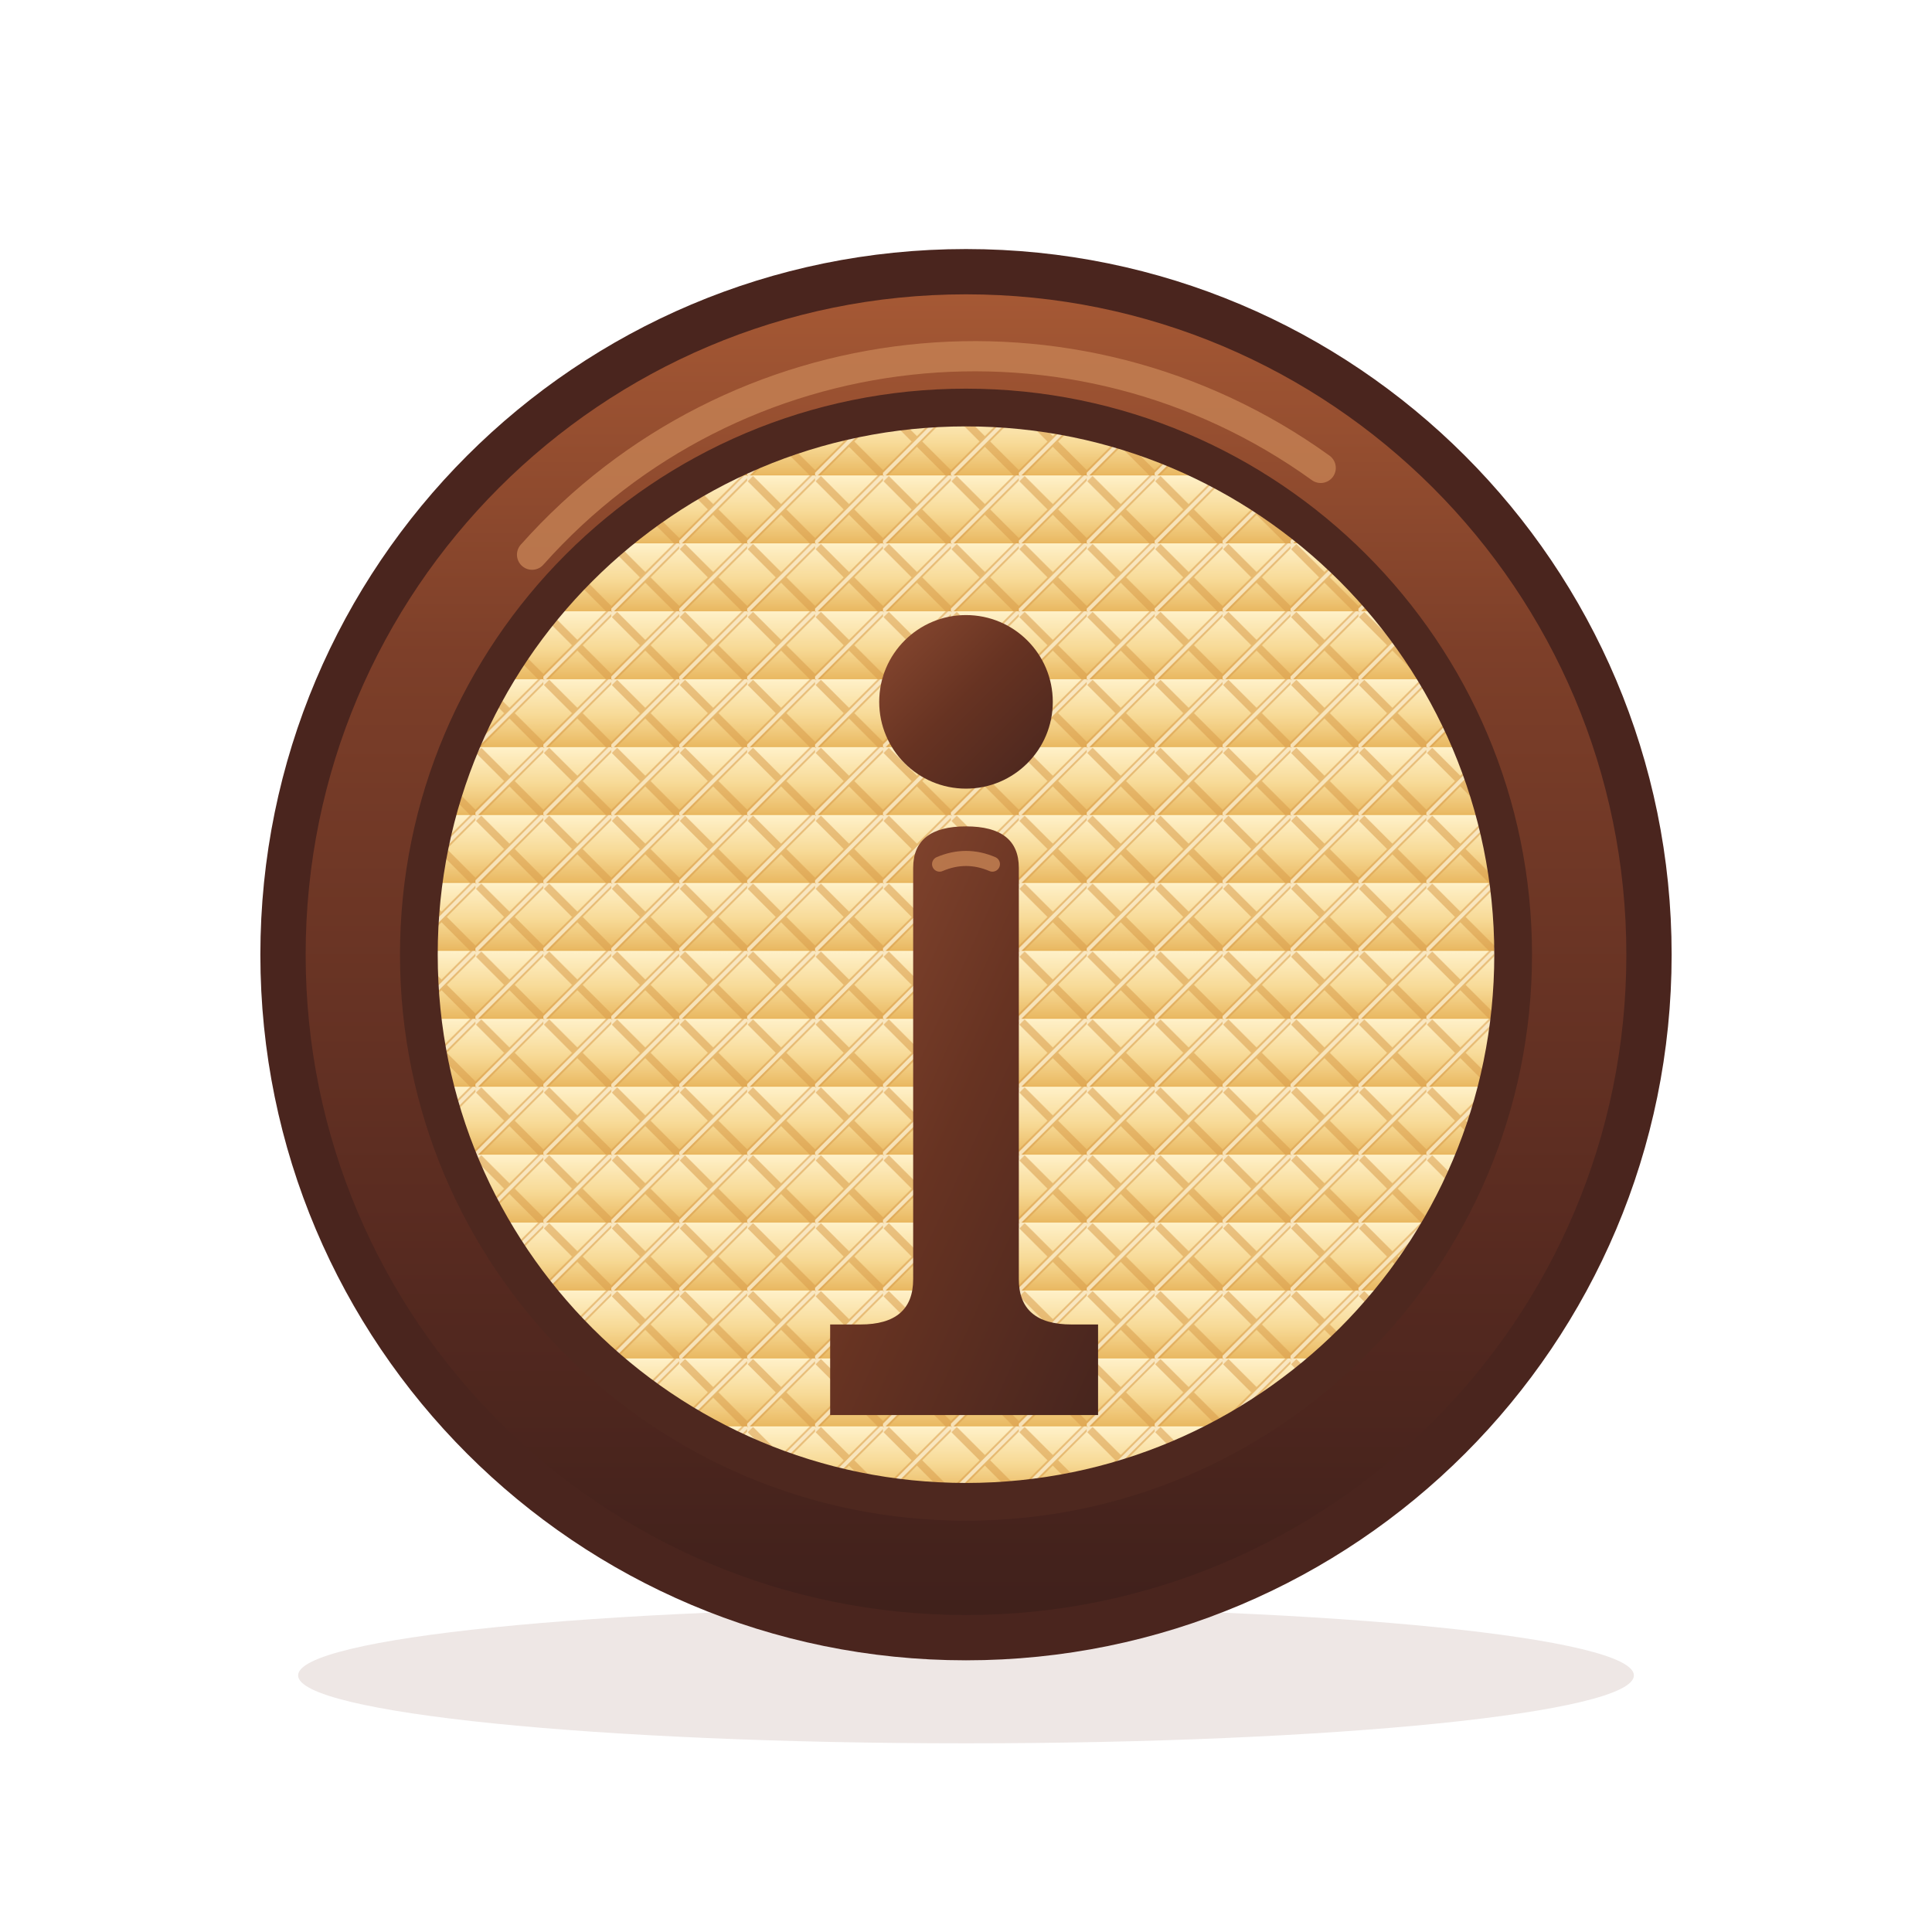
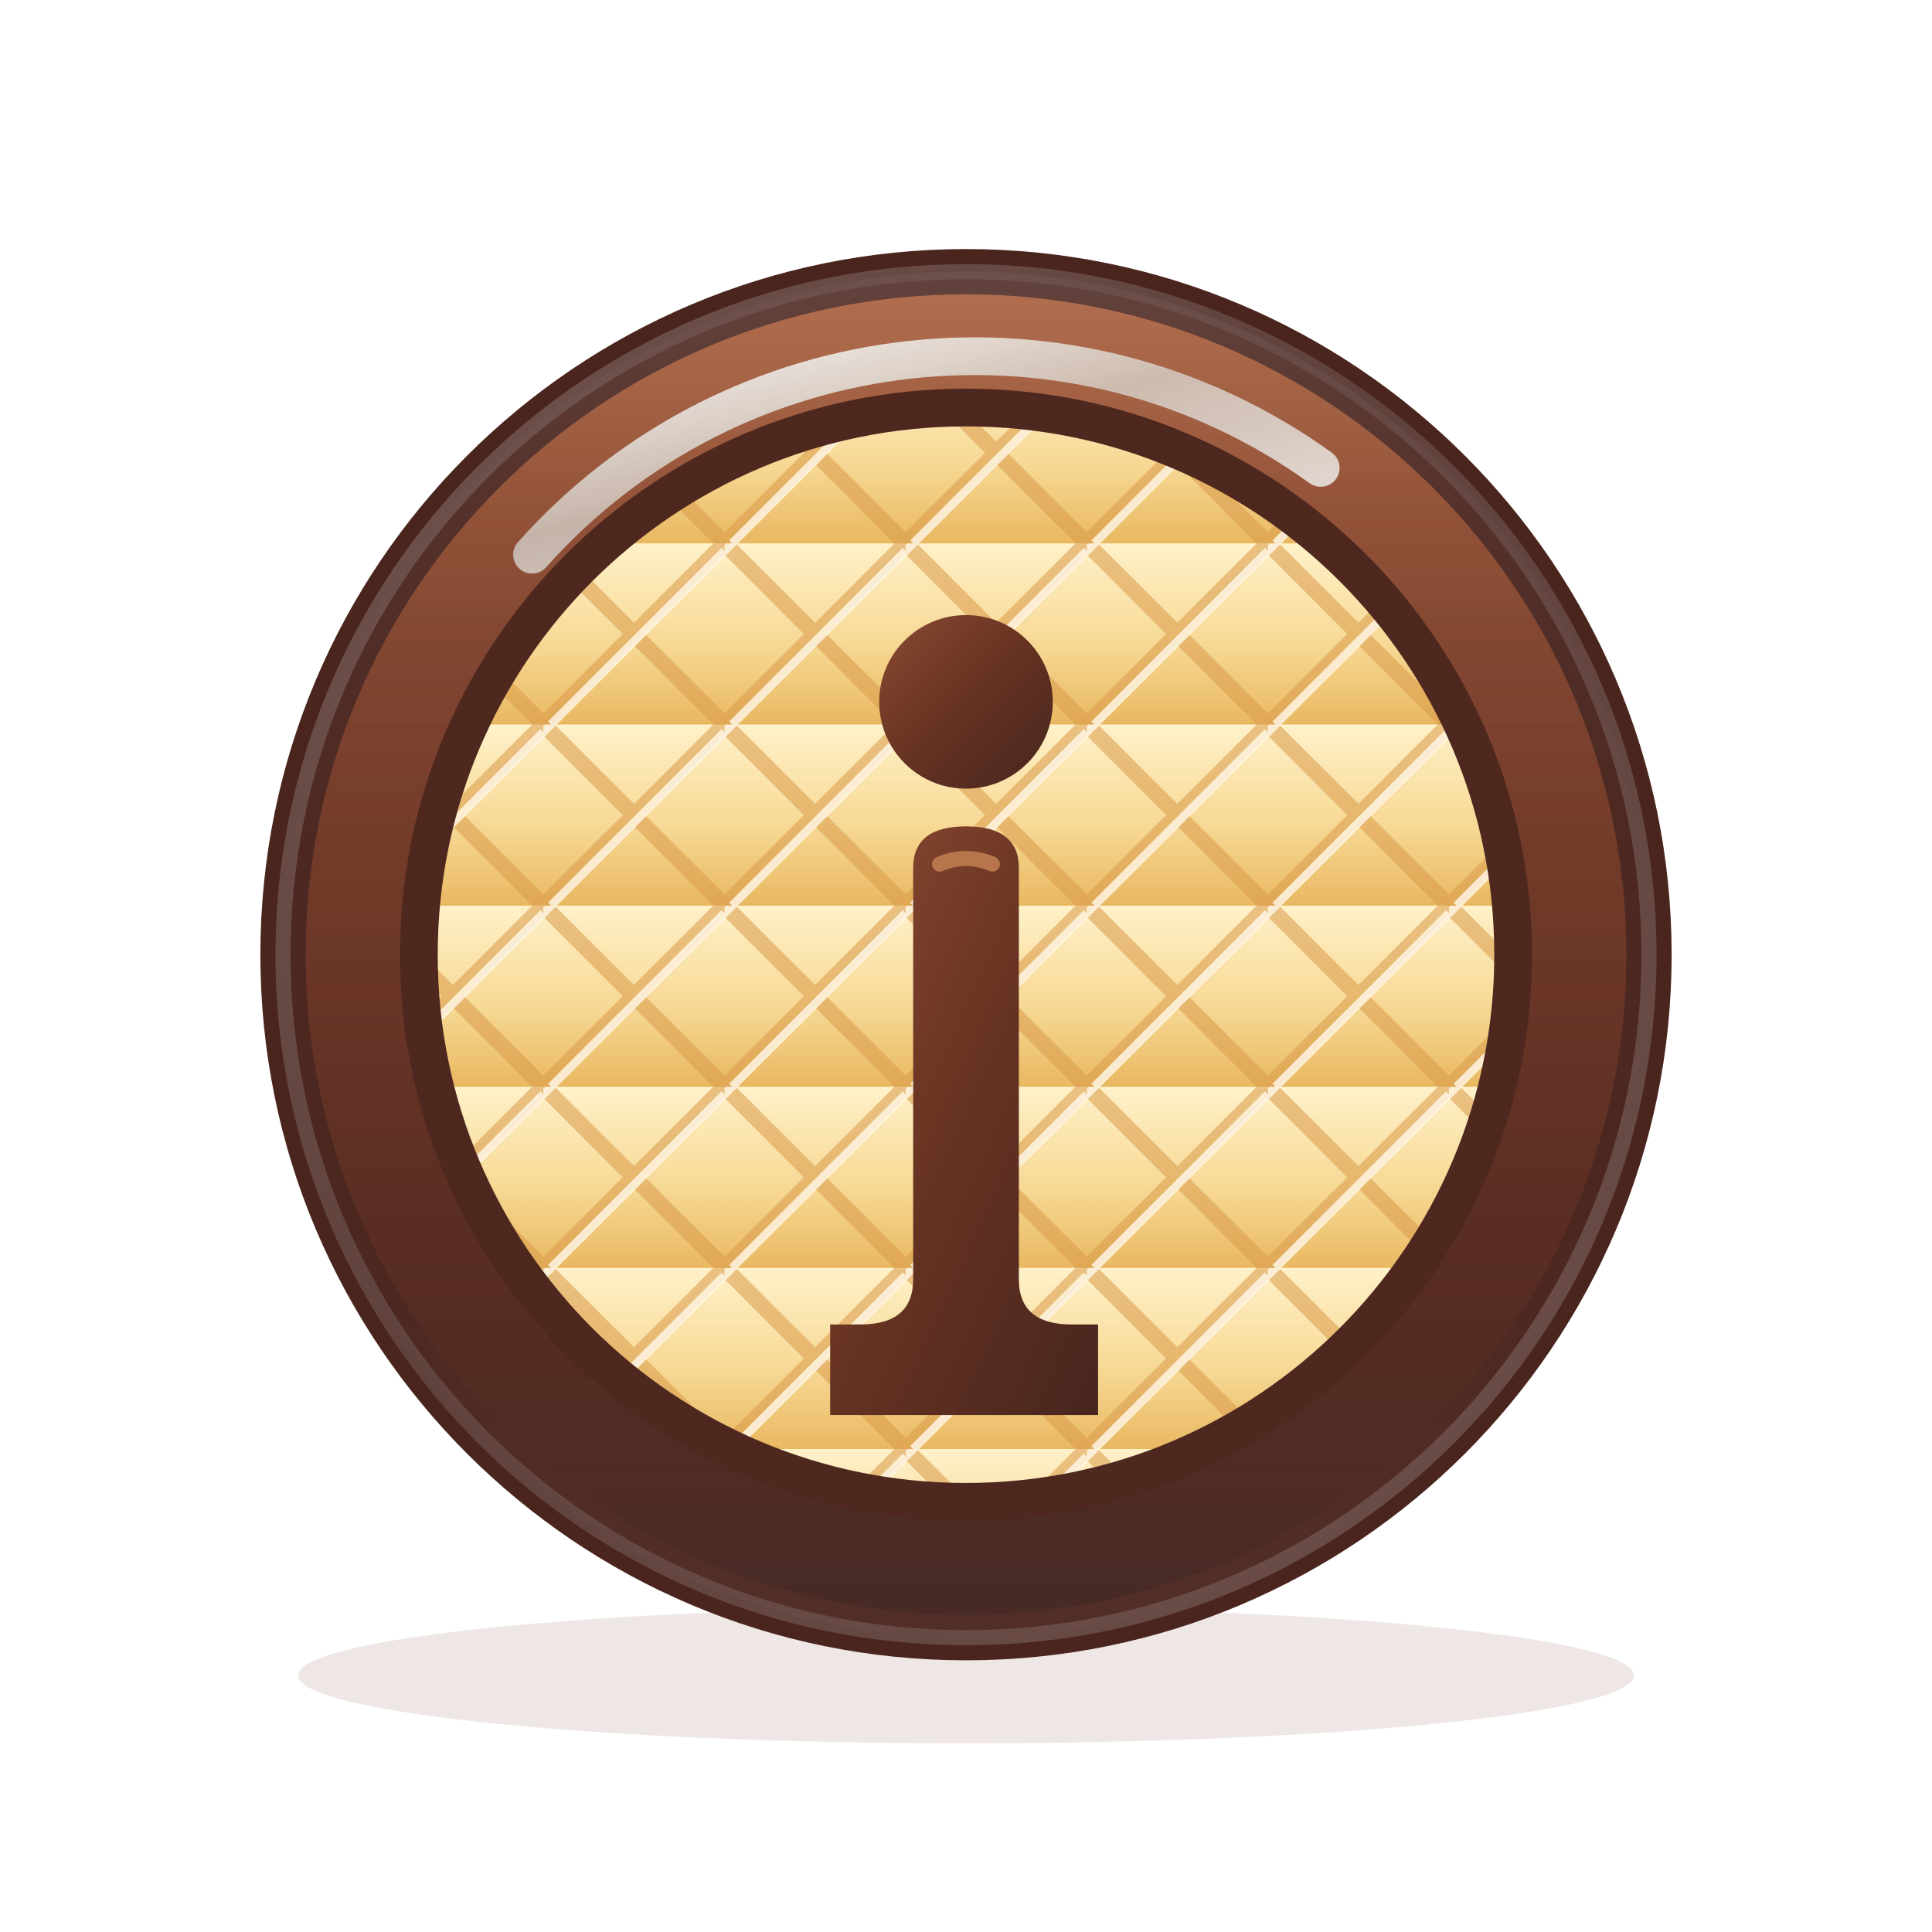
<svg xmlns="http://www.w3.org/2000/svg" width="512" height="512" viewBox="0 0 512 512" role="img" aria-labelledby="title desc">
  <defs>
    <linearGradient id="chocolate" x1="0" y1="0" x2="0" y2="1">
      <stop offset="0" stop-color="#A85A35" />
      <stop offset=".28" stop-color="#7D3F29" />
      <stop offset=".72" stop-color="#572A20" />
      <stop offset="1" stop-color="#3E201B" />
    </linearGradient>
    <linearGradient id="chocolate-face" x1="0" y1="0" x2="1" y2="1">
      <stop offset="0" stop-color="#8B4A31" />
      <stop offset=".48" stop-color="#673322" />
      <stop offset="1" stop-color="#47251E" />
    </linearGradient>
    <linearGradient id="wafer" x1="0" y1="0" x2="0" y2="1">
      <stop offset="0" stop-color="#FFF1C9" />
      <stop offset=".55" stop-color="#F7D995" />
      <stop offset="1" stop-color="#E9B861" />
    </linearGradient>
    <linearGradient id="red-wrapper" x1="0" y1="0" x2="0" y2="1">
      <stop offset="0" stop-color="#FF343C" />
      <stop offset=".45" stop-color="#E8172C" />
      <stop offset="1" stop-color="#B70824" />
    </linearGradient>
    <linearGradient id="red-ribbon" x1="0" y1="0" x2="0" y2="1">
      <stop offset="0" stop-color="#FF5960" />
      <stop offset=".5" stop-color="#EF1E32" />
      <stop offset="1" stop-color="#B90A25" />
    </linearGradient>
    <linearGradient id="cream-shine" x1="0" y1="0" x2="1" y2="1">
      <stop offset="0" stop-color="#FFF9E8" />
      <stop offset="1" stop-color="#F4DDAF" />
    </linearGradient>
-     <pattern id="waffle" width="18" height="18" patternUnits="userSpaceOnUse">
-       <rect width="18" height="18" fill="url(#wafer)" />
-       <path d="M-5 5 L5 -5 M0 18 L18 0 M13 23 L23 13 M-5 13 L5 23 M0 0 L18 18 M13 -5 L23 5" fill="none" stroke="#D99C4B" stroke-width="2" opacity=".55" />
-       <path d="M-5 6 L6 -5 M0 18 L18 0" fill="none" stroke="#FFF5D9" stroke-width="1" opacity=".72" />
+     <pattern id="waffle" width="48" height="48" patternUnits="userSpaceOnUse">
+       <rect width="48" height="48" fill="url(#wafer)" />
+       <path d="M-12 12 L12 -12 M0 48 L48 0 M36 60 L60 36 M-12 36 L12 60 M0 0 L48 48 M36 -12 L60 12" fill="none" stroke="#D99C4B" stroke-width="4.2" opacity=".56" />
+       <path d="M-12 14 L14 -12 M2 48 L48 2" fill="none" stroke="#FFF8E8" stroke-width="2.2" opacity=".82" />
    </pattern>
+     <linearGradient id="glass-glaze" x1="0" y1="0" x2="0" y2="1">
+       <stop offset="0" stop-color="#FFFFFF" stop-opacity=".62" />
+       <stop offset=".18" stop-color="#FFFFFF" stop-opacity=".24" />
+       <stop offset=".42" stop-color="#D8F2F0" stop-opacity=".08" />
+       <stop offset=".68" stop-color="#FFFFFF" stop-opacity=".03" />
+       <stop offset="1" stop-color="#FFFFFF" stop-opacity=".20" />
+     </linearGradient>
+     <linearGradient id="glass-rim" x1="0" y1="0" x2="1" y2="1">
+       <stop offset="0" stop-color="#FFFFFF" stop-opacity=".98" />
+       <stop offset=".45" stop-color="#E9F7F5" stop-opacity=".62" />
+       <stop offset="1" stop-color="#FFFFFF" stop-opacity=".88" />
+     </linearGradient>
  </defs>
  <g id="about" data-name="About">
    <ellipse cx="256" cy="444" rx="177" ry="18" fill="#6B3526" opacity=".12" />
    <circle cx="256" cy="253" r="181" fill="url(#chocolate)" stroke="#4A251E" stroke-width="12" />
-     <path d="M141 147 A157 157 0 0 1 350 124" fill="none" stroke="#C78354" stroke-width="8" stroke-linecap="round" opacity=".78" />
+     <circle cx="256" cy="253" r="181" fill="url(#glass-glaze)" stroke="url(#glass-rim)" stroke-width="4" opacity=".22" pointer-events="none" stroke-linejoin="round" />
+     <path d="M141 147 A157 157 0 0 1 350 124" fill="none" stroke="url(#glass-rim)" stroke-width="10" stroke-linecap="round" opacity=".96" />
    <circle cx="256" cy="253" r="145" fill="url(#waffle)" stroke="#4E281F" stroke-width="10" />
    <path d="M242 230 Q242 219 256 219 Q270 219 270 230 V339 Q270 351 284 351 H291 V375 H220 V351 H228 Q242 351 242 339 Z" fill="url(#chocolate-face)" />
    <circle cx="256" cy="186" r="23" fill="url(#chocolate-face)" />
    <path d="M249 229 Q256 226 263 229" fill="none" stroke="#C78354" stroke-width="4" stroke-linecap="round" opacity=".8" />
  </g>
</svg>
